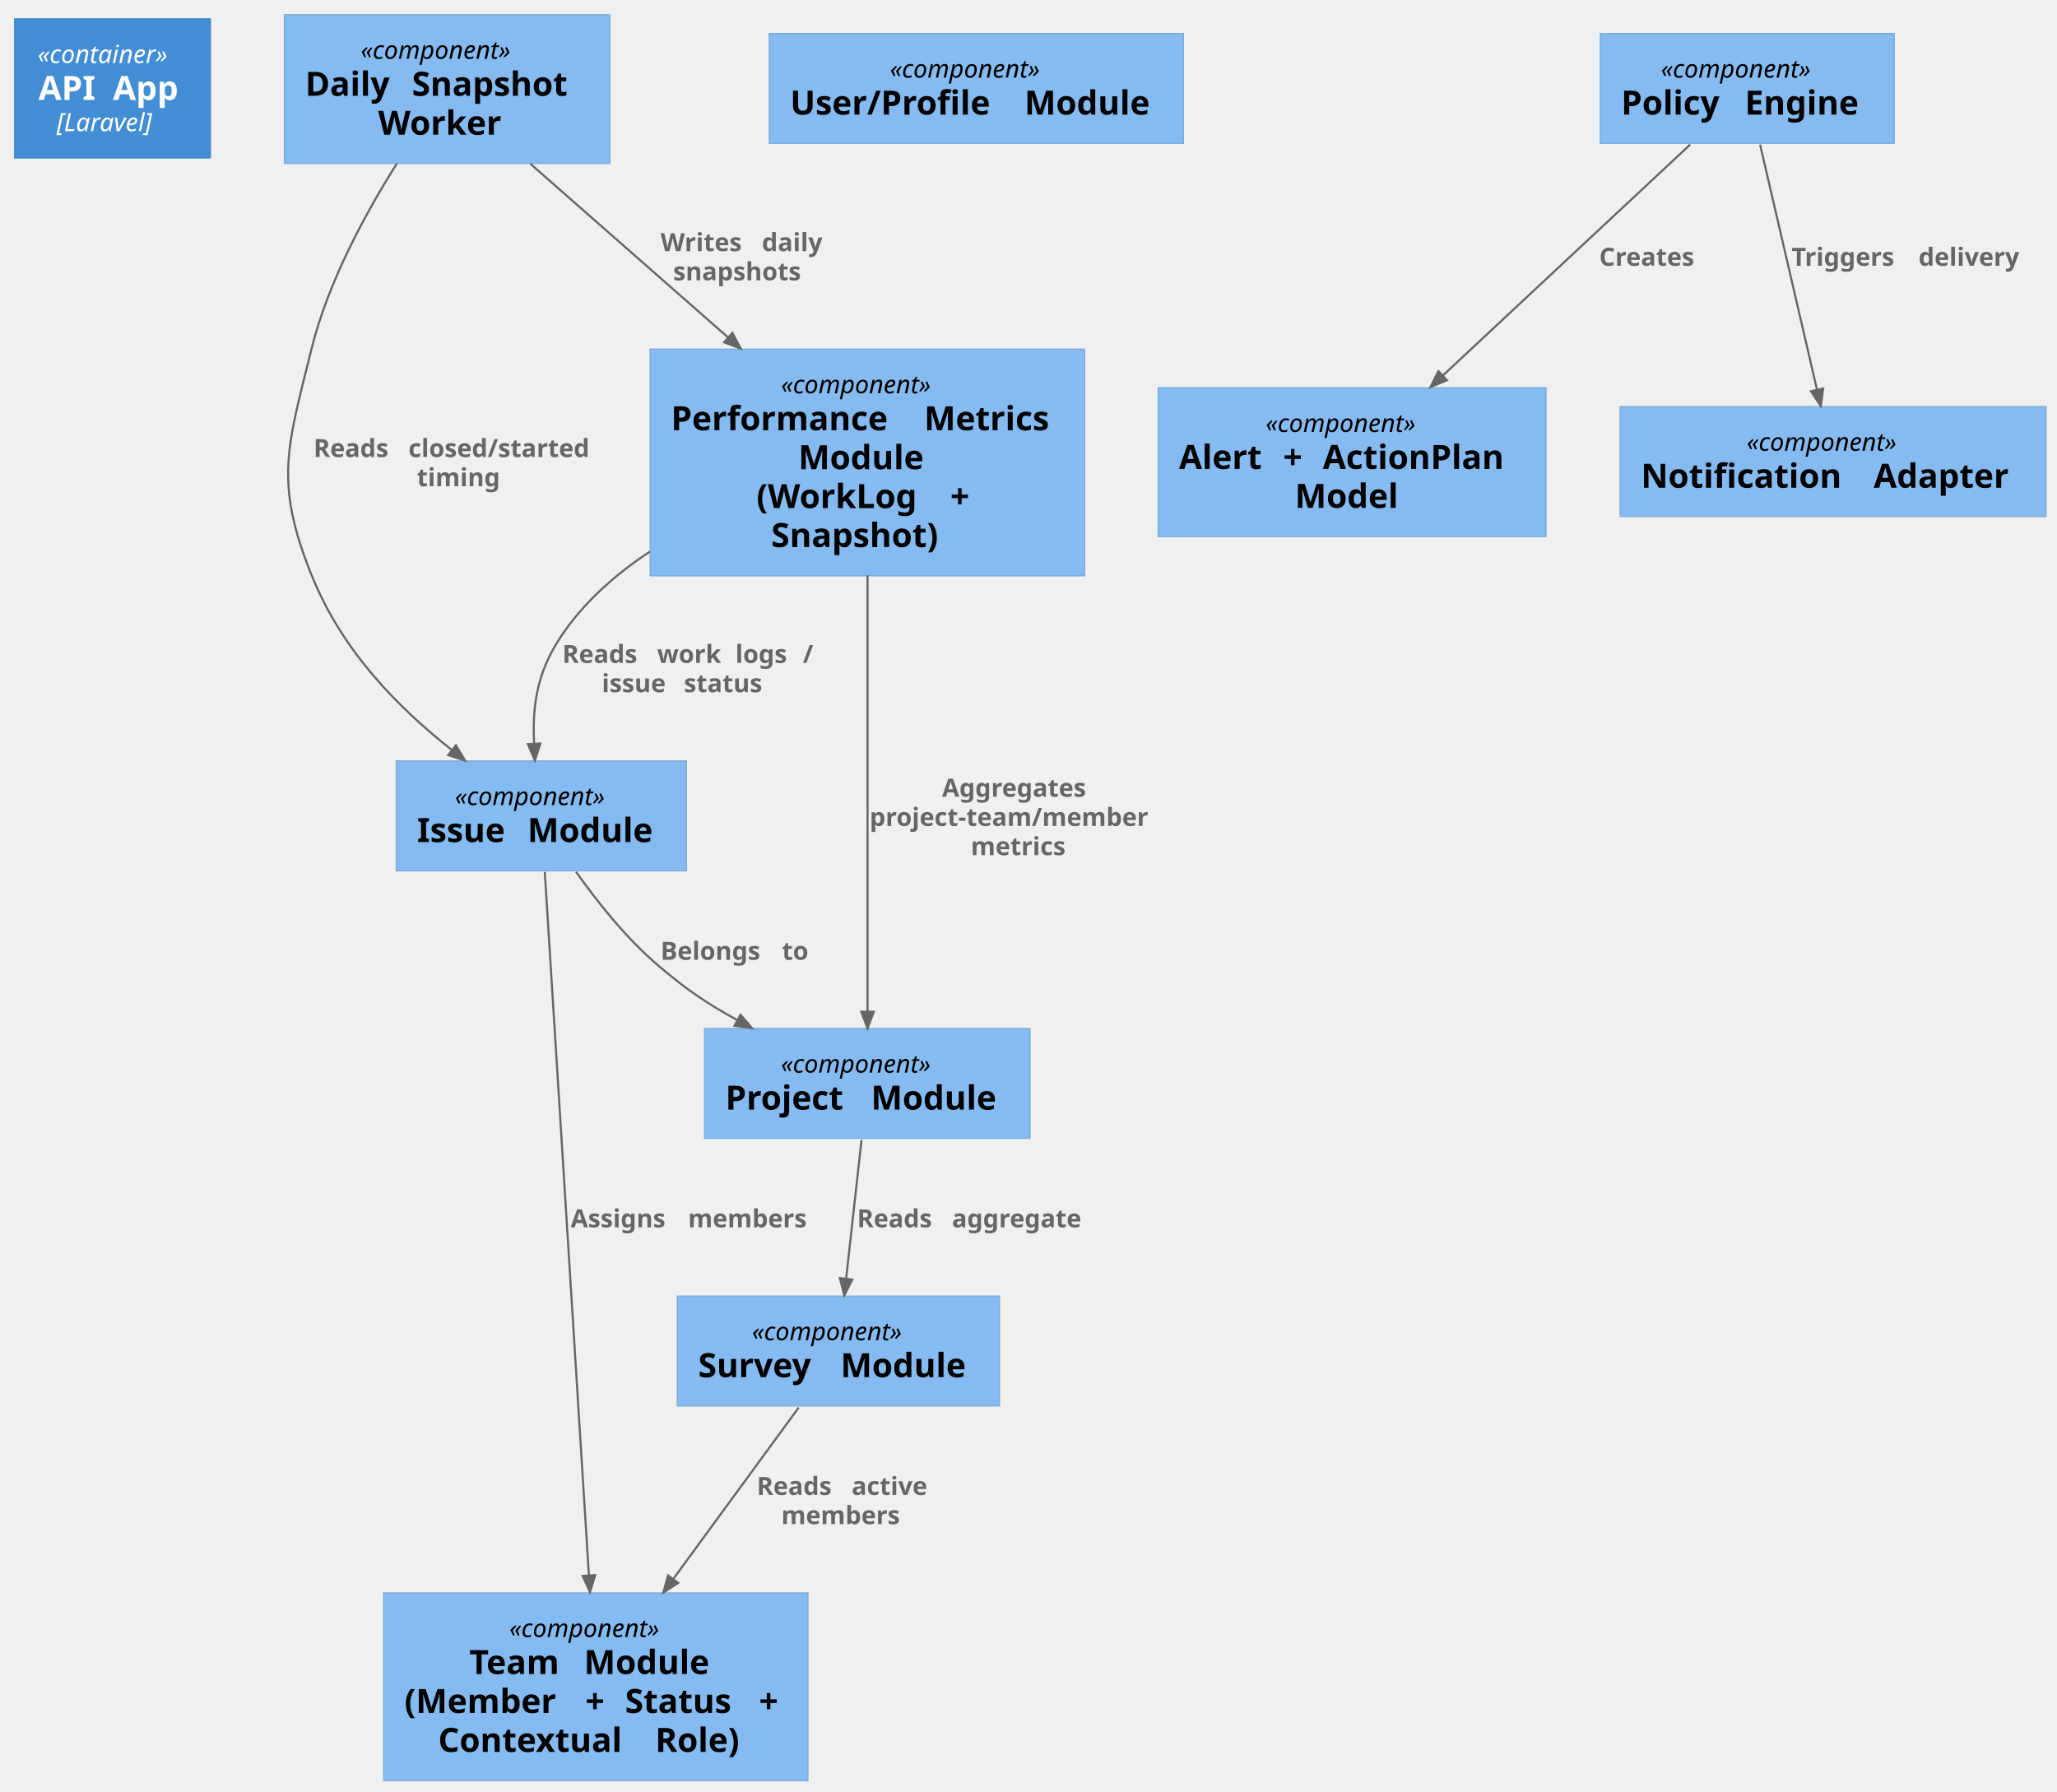
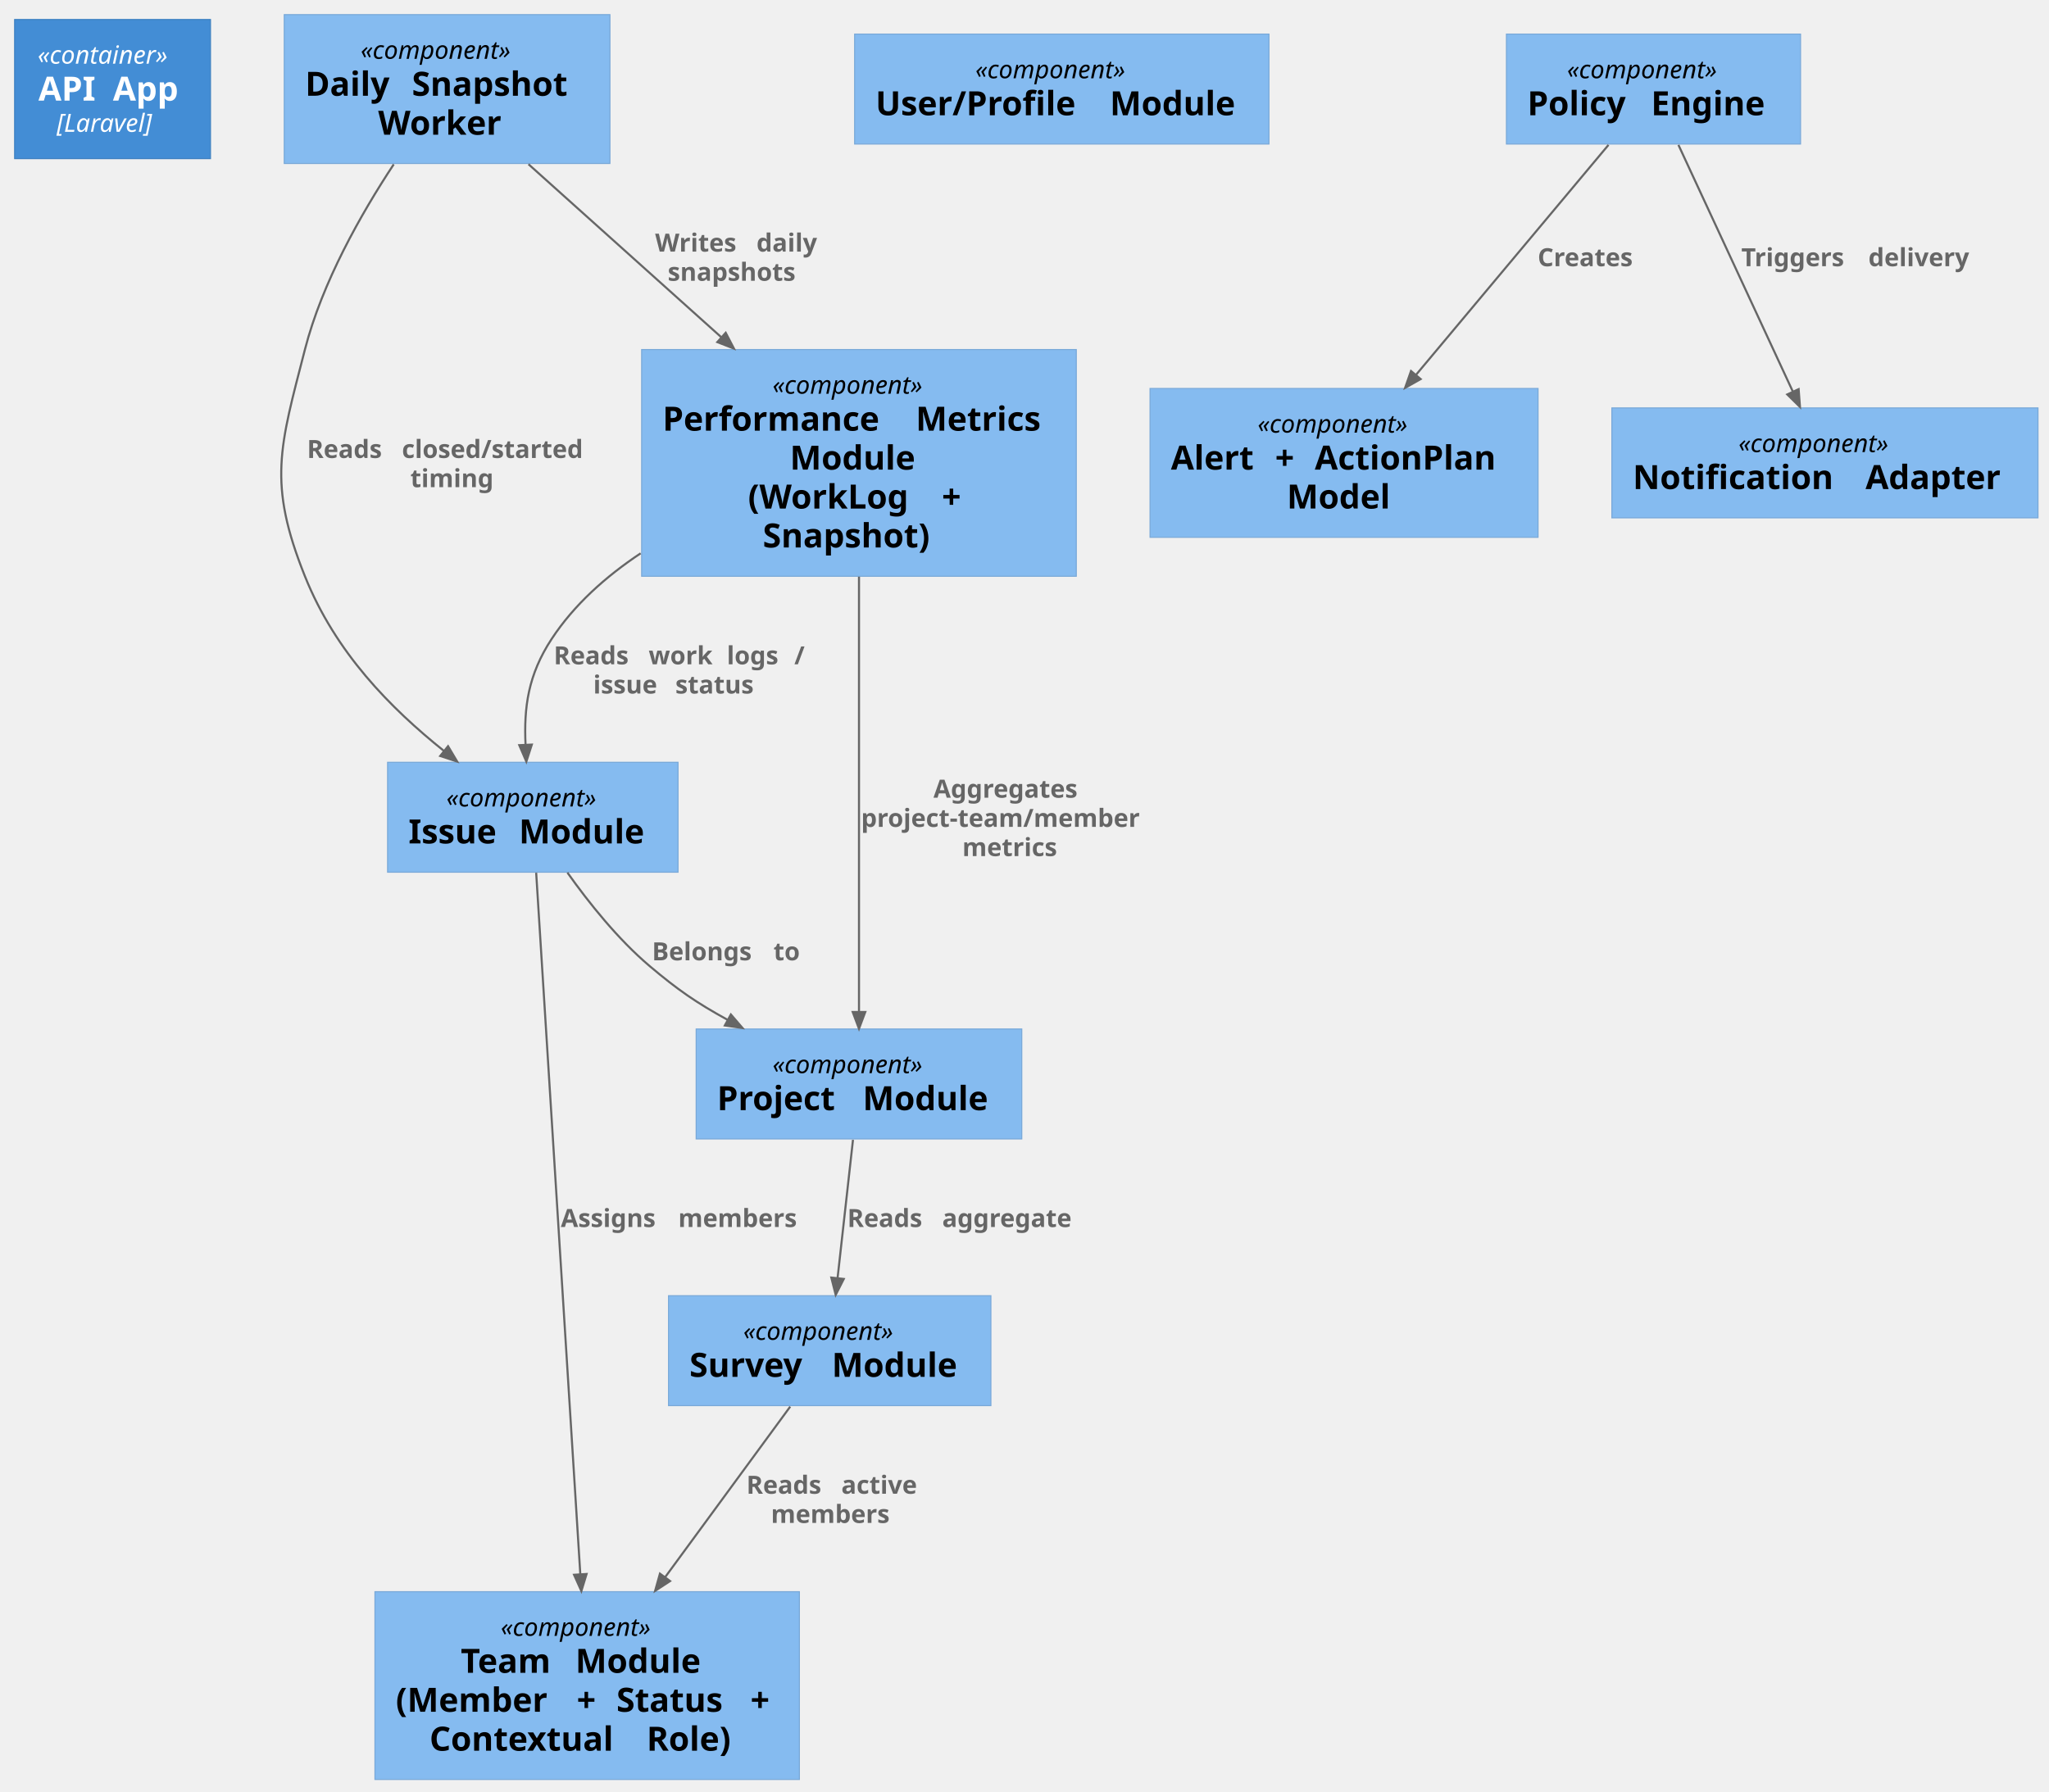
- <svg xmlns="http://www.w3.org/2000/svg" contentStyleType="text/css" data-diagram-type="DESCRIPTION" height="857px" preserveAspectRatio="none" style="width:984px;height:857px;background:#FFFFFF;" version="1.1" viewBox="0 0 984 857" width="984px" zoomAndPan="magnify">
+ <svg xmlns="http://www.w3.org/2000/svg" contentStyleType="text/css" data-diagram-type="DESCRIPTION" height="857px" preserveAspectRatio="none" style="width:980px;height:857px;background:#FFFFFF;" version="1.1" viewBox="0 0 980 857" width="980px" zoomAndPan="magnify">
  <defs />
  <g>
    <g class="entity" data-qualified-name="api" data-source-line="71" id="ent0002">
-       <rect fill="#438DD5" height="66.562" style="stroke:#3C7FC0;stroke-width:0.5;" width="93.672" x="7" y="9" />
-       <text fill="#FFFFFF" font-family="sans-serif" font-size="12" font-style="italic" lengthAdjust="spacing" textLength="71.672" x="18" y="30.139">«container»</text>
-       <text fill="#FFFFFF" font-family="sans-serif" font-size="16" font-weight="bold" lengthAdjust="spacing" textLength="30.062" x="18.375" y="47.82">API</text>
-       <text fill="#FFFFFF" font-family="sans-serif" font-size="16" font-weight="bold" lengthAdjust="spacing" textLength="5.57" x="48.438" y="47.82"> </text>
-       <text fill="#FFFFFF" font-family="sans-serif" font-size="16" font-weight="bold" lengthAdjust="spacing" textLength="35.289" x="54.008" y="47.82">App</text>
-       <text fill="#FFFFFF" font-family="sans-serif" font-size="12" font-style="italic" lengthAdjust="spacing" textLength="53.508" x="27.082" y="62.732">[Laravel]</text>
+       <rect fill="#438DD5" height="66.562" style="stroke:#3C7FC0;stroke-width:0.5;" width="93.672" x="7" y="9.33" />
+       <text fill="#FFFFFF" font-family="sans-serif" font-size="12" font-style="italic" lengthAdjust="spacing" textLength="71.672" x="18" y="30.469">«container»</text>
+       <text fill="#FFFFFF" font-family="sans-serif" font-size="16" font-weight="bold" lengthAdjust="spacing" textLength="30.062" x="18.375" y="48.15">API</text>
+       <text fill="#FFFFFF" font-family="sans-serif" font-size="16" font-weight="bold" lengthAdjust="spacing" textLength="5.57" x="48.438" y="48.15"> </text>
+       <text fill="#FFFFFF" font-family="sans-serif" font-size="16" font-weight="bold" lengthAdjust="spacing" textLength="35.289" x="54.008" y="48.15">App</text>
+       <text fill="#FFFFFF" font-family="sans-serif" font-size="12" font-style="italic" lengthAdjust="spacing" textLength="53.508" x="27.082" y="63.062">[Laravel]</text>
    </g>
    <g class="entity" data-qualified-name="team" data-source-line="78" id="ent0003">
-       <rect fill="#85BBF0" height="89.844" style="stroke:#78A8D8;stroke-width:0.5;" width="203.008" x="183.5" y="762" />
-       <text fill="#000000" font-family="sans-serif" font-size="12" font-style="italic" lengthAdjust="spacing" textLength="82.699" x="243.654" y="783.139">«component»</text>
-       <text fill="#000000" font-family="sans-serif" font-size="16" font-weight="bold" lengthAdjust="spacing" textLength="49.234" x="224.555" y="800.82">Team</text>
-       <text fill="#000000" font-family="sans-serif" font-size="16" font-weight="bold" lengthAdjust="spacing" textLength="5.57" x="273.789" y="800.82"> </text>
-       <text fill="#000000" font-family="sans-serif" font-size="16" font-weight="bold" lengthAdjust="spacing" textLength="66.094" x="279.359" y="800.82">Module</text>
-       <text fill="#000000" font-family="sans-serif" font-size="16" font-weight="bold" lengthAdjust="spacing" textLength="80.953" x="193.5" y="819.445">(Member</text>
-       <text fill="#000000" font-family="sans-serif" font-size="16" font-weight="bold" lengthAdjust="spacing" textLength="5.57" x="274.453" y="819.445"> </text>
-       <text fill="#000000" font-family="sans-serif" font-size="16" font-weight="bold" lengthAdjust="spacing" textLength="13.406" x="280.023" y="819.445">+</text>
-       <text fill="#000000" font-family="sans-serif" font-size="16" font-weight="bold" lengthAdjust="spacing" textLength="5.57" x="293.43" y="819.445"> </text>
-       <text fill="#000000" font-family="sans-serif" font-size="16" font-weight="bold" lengthAdjust="spacing" textLength="58.531" x="299" y="819.445">Status</text>
-       <text fill="#000000" font-family="sans-serif" font-size="16" font-weight="bold" lengthAdjust="spacing" textLength="5.57" x="357.531" y="819.445"> </text>
-       <text fill="#000000" font-family="sans-serif" font-size="16" font-weight="bold" lengthAdjust="spacing" textLength="13.406" x="363.102" y="819.445">+</text>
-       <text fill="#000000" font-family="sans-serif" font-size="16" font-weight="bold" lengthAdjust="spacing" textLength="98.266" x="209.606" y="838.07">Contextual</text>
-       <text fill="#000000" font-family="sans-serif" font-size="16" font-weight="bold" lengthAdjust="spacing" textLength="5.57" x="307.871" y="838.07"> </text>
-       <text fill="#000000" font-family="sans-serif" font-size="16" font-weight="bold" lengthAdjust="spacing" textLength="46.961" x="313.441" y="838.07">Role)</text>
+       <rect fill="#85BBF0" height="89.844" style="stroke:#78A8D8;stroke-width:0.5;" width="203.008" x="179.33" y="761.47" />
+       <text fill="#000000" font-family="sans-serif" font-size="12" font-style="italic" lengthAdjust="spacing" textLength="82.699" x="239.484" y="782.609">«component»</text>
+       <text fill="#000000" font-family="sans-serif" font-size="16" font-weight="bold" lengthAdjust="spacing" textLength="49.234" x="220.385" y="800.29">Team</text>
+       <text fill="#000000" font-family="sans-serif" font-size="16" font-weight="bold" lengthAdjust="spacing" textLength="5.57" x="269.619" y="800.29"> </text>
+       <text fill="#000000" font-family="sans-serif" font-size="16" font-weight="bold" lengthAdjust="spacing" textLength="66.094" x="275.189" y="800.29">Module</text>
+       <text fill="#000000" font-family="sans-serif" font-size="16" font-weight="bold" lengthAdjust="spacing" textLength="80.953" x="189.33" y="818.915">(Member</text>
+       <text fill="#000000" font-family="sans-serif" font-size="16" font-weight="bold" lengthAdjust="spacing" textLength="5.57" x="270.283" y="818.915"> </text>
+       <text fill="#000000" font-family="sans-serif" font-size="16" font-weight="bold" lengthAdjust="spacing" textLength="13.406" x="275.853" y="818.915">+</text>
+       <text fill="#000000" font-family="sans-serif" font-size="16" font-weight="bold" lengthAdjust="spacing" textLength="5.57" x="289.26" y="818.915"> </text>
+       <text fill="#000000" font-family="sans-serif" font-size="16" font-weight="bold" lengthAdjust="spacing" textLength="58.531" x="294.83" y="818.915">Status</text>
+       <text fill="#000000" font-family="sans-serif" font-size="16" font-weight="bold" lengthAdjust="spacing" textLength="5.57" x="353.361" y="818.915"> </text>
+       <text fill="#000000" font-family="sans-serif" font-size="16" font-weight="bold" lengthAdjust="spacing" textLength="13.406" x="358.932" y="818.915">+</text>
+       <text fill="#000000" font-family="sans-serif" font-size="16" font-weight="bold" lengthAdjust="spacing" textLength="98.266" x="205.435" y="837.54">Contextual</text>
+       <text fill="#000000" font-family="sans-serif" font-size="16" font-weight="bold" lengthAdjust="spacing" textLength="5.57" x="303.701" y="837.54"> </text>
+       <text fill="#000000" font-family="sans-serif" font-size="16" font-weight="bold" lengthAdjust="spacing" textLength="46.961" x="309.271" y="837.54">Role)</text>
    </g>
    <g class="entity" data-qualified-name="survey" data-source-line="78" id="ent0004">
-       <rect fill="#85BBF0" height="52.594" style="stroke:#78A8D8;stroke-width:0.5;" width="154.18" x="324" y="620" />
-       <text fill="#000000" font-family="sans-serif" font-size="12" font-style="italic" lengthAdjust="spacing" textLength="82.699" x="359.74" y="641.139">«component»</text>
-       <text fill="#000000" font-family="sans-serif" font-size="16" font-weight="bold" lengthAdjust="spacing" textLength="62.516" x="334" y="658.82">Survey</text>
-       <text fill="#000000" font-family="sans-serif" font-size="16" font-weight="bold" lengthAdjust="spacing" textLength="5.57" x="396.516" y="658.82"> </text>
-       <text fill="#000000" font-family="sans-serif" font-size="16" font-weight="bold" lengthAdjust="spacing" textLength="66.094" x="402.086" y="658.82">Module</text>
+       <rect fill="#85BBF0" height="52.594" style="stroke:#78A8D8;stroke-width:0.5;" width="154.18" x="319.75" y="619.87" />
+       <text fill="#000000" font-family="sans-serif" font-size="12" font-style="italic" lengthAdjust="spacing" textLength="82.699" x="355.49" y="641.009">«component»</text>
+       <text fill="#000000" font-family="sans-serif" font-size="16" font-weight="bold" lengthAdjust="spacing" textLength="62.516" x="329.75" y="658.69">Survey</text>
+       <text fill="#000000" font-family="sans-serif" font-size="16" font-weight="bold" lengthAdjust="spacing" textLength="5.57" x="392.266" y="658.69"> </text>
+       <text fill="#000000" font-family="sans-serif" font-size="16" font-weight="bold" lengthAdjust="spacing" textLength="66.094" x="397.836" y="658.69">Module</text>
    </g>
    <g class="entity" data-qualified-name="project" data-source-line="78" id="ent0005">
-       <rect fill="#85BBF0" height="52.594" style="stroke:#78A8D8;stroke-width:0.5;" width="155.742" x="337" y="492" />
-       <text fill="#000000" font-family="sans-serif" font-size="12" font-style="italic" lengthAdjust="spacing" textLength="82.699" x="373.522" y="513.139">«component»</text>
-       <text fill="#000000" font-family="sans-serif" font-size="16" font-weight="bold" lengthAdjust="spacing" textLength="64.078" x="347" y="530.82">Project</text>
-       <text fill="#000000" font-family="sans-serif" font-size="16" font-weight="bold" lengthAdjust="spacing" textLength="5.57" x="411.078" y="530.82"> </text>
-       <text fill="#000000" font-family="sans-serif" font-size="16" font-weight="bold" lengthAdjust="spacing" textLength="66.094" x="416.648" y="530.82">Module</text>
+       <rect fill="#85BBF0" height="52.594" style="stroke:#78A8D8;stroke-width:0.5;" width="155.742" x="332.96" y="492.28" />
+       <text fill="#000000" font-family="sans-serif" font-size="12" font-style="italic" lengthAdjust="spacing" textLength="82.699" x="369.481" y="513.419">«component»</text>
+       <text fill="#000000" font-family="sans-serif" font-size="16" font-weight="bold" lengthAdjust="spacing" textLength="64.078" x="342.96" y="531.1">Project</text>
+       <text fill="#000000" font-family="sans-serif" font-size="16" font-weight="bold" lengthAdjust="spacing" textLength="5.57" x="407.038" y="531.1"> </text>
+       <text fill="#000000" font-family="sans-serif" font-size="16" font-weight="bold" lengthAdjust="spacing" textLength="66.094" x="412.608" y="531.1">Module</text>
    </g>
    <g class="entity" data-qualified-name="issue" data-source-line="78" id="ent0006">
-       <rect fill="#85BBF0" height="52.594" style="stroke:#78A8D8;stroke-width:0.5;" width="138.906" x="189.5" y="364" />
-       <text fill="#000000" font-family="sans-serif" font-size="12" font-style="italic" lengthAdjust="spacing" textLength="82.699" x="217.603" y="385.139">«component»</text>
-       <text fill="#000000" font-family="sans-serif" font-size="16" font-weight="bold" lengthAdjust="spacing" textLength="47.242" x="199.5" y="402.82">Issue</text>
-       <text fill="#000000" font-family="sans-serif" font-size="16" font-weight="bold" lengthAdjust="spacing" textLength="5.57" x="246.742" y="402.82"> </text>
-       <text fill="#000000" font-family="sans-serif" font-size="16" font-weight="bold" lengthAdjust="spacing" textLength="66.094" x="252.312" y="402.82">Module</text>
+       <rect fill="#85BBF0" height="52.594" style="stroke:#78A8D8;stroke-width:0.5;" width="138.906" x="185.38" y="364.68" />
+       <text fill="#000000" font-family="sans-serif" font-size="12" font-style="italic" lengthAdjust="spacing" textLength="82.699" x="213.483" y="385.819">«component»</text>
+       <text fill="#000000" font-family="sans-serif" font-size="16" font-weight="bold" lengthAdjust="spacing" textLength="47.242" x="195.38" y="403.5">Issue</text>
+       <text fill="#000000" font-family="sans-serif" font-size="16" font-weight="bold" lengthAdjust="spacing" textLength="5.57" x="242.622" y="403.5"> </text>
+       <text fill="#000000" font-family="sans-serif" font-size="16" font-weight="bold" lengthAdjust="spacing" textLength="66.094" x="248.192" y="403.5">Module</text>
    </g>
    <g class="entity" data-qualified-name="user" data-source-line="78" id="ent0007">
-       <rect fill="#85BBF0" height="52.594" style="stroke:#78A8D8;stroke-width:0.5;" width="198.156" x="368" y="16" />
-       <text fill="#000000" font-family="sans-serif" font-size="12" font-style="italic" lengthAdjust="spacing" textLength="82.699" x="425.728" y="37.139">«component»</text>
-       <text fill="#000000" font-family="sans-serif" font-size="16" font-weight="bold" lengthAdjust="spacing" textLength="106.492" x="378" y="54.82">User/Profile</text>
-       <text fill="#000000" font-family="sans-serif" font-size="16" font-weight="bold" lengthAdjust="spacing" textLength="5.57" x="484.492" y="54.82"> </text>
-       <text fill="#000000" font-family="sans-serif" font-size="16" font-weight="bold" lengthAdjust="spacing" textLength="66.094" x="490.062" y="54.82">Module</text>
+       <rect fill="#85BBF0" height="52.594" style="stroke:#78A8D8;stroke-width:0.5;" width="198.156" x="408.76" y="16.31" />
+       <text fill="#000000" font-family="sans-serif" font-size="12" font-style="italic" lengthAdjust="spacing" textLength="82.699" x="466.488" y="37.449">«component»</text>
+       <text fill="#000000" font-family="sans-serif" font-size="16" font-weight="bold" lengthAdjust="spacing" textLength="106.492" x="418.76" y="55.13">User/Profile</text>
+       <text fill="#000000" font-family="sans-serif" font-size="16" font-weight="bold" lengthAdjust="spacing" textLength="5.57" x="525.252" y="55.13"> </text>
+       <text fill="#000000" font-family="sans-serif" font-size="16" font-weight="bold" lengthAdjust="spacing" textLength="66.094" x="530.822" y="55.13">Module</text>
    </g>
    <g class="entity" data-qualified-name="perf" data-source-line="78" id="ent0008">
-       <rect fill="#85BBF0" height="108.469" style="stroke:#78A8D8;stroke-width:0.5;" width="207.883" x="311" y="167" />
-       <text fill="#000000" font-family="sans-serif" font-size="12" font-style="italic" lengthAdjust="spacing" textLength="82.699" x="373.592" y="188.139">«component»</text>
-       <text fill="#000000" font-family="sans-serif" font-size="16" font-weight="bold" lengthAdjust="spacing" textLength="115.508" x="321" y="205.82">Performance</text>
-       <text fill="#000000" font-family="sans-serif" font-size="16" font-weight="bold" lengthAdjust="spacing" textLength="5.57" x="436.508" y="205.82"> </text>
-       <text fill="#000000" font-family="sans-serif" font-size="16" font-weight="bold" lengthAdjust="spacing" textLength="66.805" x="442.078" y="205.82">Metrics</text>
-       <text fill="#000000" font-family="sans-serif" font-size="16" font-weight="bold" lengthAdjust="spacing" textLength="66.094" x="381.894" y="224.445">Module</text>
-       <text fill="#000000" font-family="sans-serif" font-size="16" font-weight="bold" lengthAdjust="spacing" textLength="87.125" x="361.891" y="243.07">(WorkLog</text>
-       <text fill="#000000" font-family="sans-serif" font-size="16" font-weight="bold" lengthAdjust="spacing" textLength="5.57" x="449.016" y="243.07"> </text>
-       <text fill="#000000" font-family="sans-serif" font-size="16" font-weight="bold" lengthAdjust="spacing" textLength="13.406" x="454.586" y="243.07">+</text>
-       <text fill="#000000" font-family="sans-serif" font-size="16" font-weight="bold" lengthAdjust="spacing" textLength="92.031" x="368.926" y="261.695">Snapshot)</text>
+       <rect fill="#85BBF0" height="108.469" style="stroke:#78A8D8;stroke-width:0.5;" width="207.883" x="306.89" y="167.22" />
+       <text fill="#000000" font-family="sans-serif" font-size="12" font-style="italic" lengthAdjust="spacing" textLength="82.699" x="369.482" y="188.359">«component»</text>
+       <text fill="#000000" font-family="sans-serif" font-size="16" font-weight="bold" lengthAdjust="spacing" textLength="115.508" x="316.89" y="206.04">Performance</text>
+       <text fill="#000000" font-family="sans-serif" font-size="16" font-weight="bold" lengthAdjust="spacing" textLength="5.57" x="432.398" y="206.04"> </text>
+       <text fill="#000000" font-family="sans-serif" font-size="16" font-weight="bold" lengthAdjust="spacing" textLength="66.805" x="437.968" y="206.04">Metrics</text>
+       <text fill="#000000" font-family="sans-serif" font-size="16" font-weight="bold" lengthAdjust="spacing" textLength="66.094" x="377.784" y="224.665">Module</text>
+       <text fill="#000000" font-family="sans-serif" font-size="16" font-weight="bold" lengthAdjust="spacing" textLength="87.125" x="357.781" y="243.29">(WorkLog</text>
+       <text fill="#000000" font-family="sans-serif" font-size="16" font-weight="bold" lengthAdjust="spacing" textLength="5.57" x="444.906" y="243.29"> </text>
+       <text fill="#000000" font-family="sans-serif" font-size="16" font-weight="bold" lengthAdjust="spacing" textLength="13.406" x="450.476" y="243.29">+</text>
+       <text fill="#000000" font-family="sans-serif" font-size="16" font-weight="bold" lengthAdjust="spacing" textLength="92.031" x="364.816" y="261.915">Snapshot)</text>
    </g>
    <g class="entity" data-qualified-name="policy" data-source-line="78" id="ent0009">
-       <rect fill="#85BBF0" height="52.594" style="stroke:#78A8D8;stroke-width:0.5;" width="140.672" x="765.5" y="16" />
-       <text fill="#000000" font-family="sans-serif" font-size="12" font-style="italic" lengthAdjust="spacing" textLength="82.699" x="794.486" y="37.139">«component»</text>
-       <text fill="#000000" font-family="sans-serif" font-size="16" font-weight="bold" lengthAdjust="spacing" textLength="53.602" x="775.5" y="54.82">Policy</text>
-       <text fill="#000000" font-family="sans-serif" font-size="16" font-weight="bold" lengthAdjust="spacing" textLength="5.57" x="829.102" y="54.82"> </text>
-       <text fill="#000000" font-family="sans-serif" font-size="16" font-weight="bold" lengthAdjust="spacing" textLength="61.5" x="834.672" y="54.82">Engine</text>
+       <rect fill="#85BBF0" height="52.594" style="stroke:#78A8D8;stroke-width:0.5;" width="140.672" x="720.5" y="16.31" />
+       <text fill="#000000" font-family="sans-serif" font-size="12" font-style="italic" lengthAdjust="spacing" textLength="82.699" x="749.486" y="37.449">«component»</text>
+       <text fill="#000000" font-family="sans-serif" font-size="16" font-weight="bold" lengthAdjust="spacing" textLength="53.602" x="730.5" y="55.13">Policy</text>
+       <text fill="#000000" font-family="sans-serif" font-size="16" font-weight="bold" lengthAdjust="spacing" textLength="5.57" x="784.102" y="55.13"> </text>
+       <text fill="#000000" font-family="sans-serif" font-size="16" font-weight="bold" lengthAdjust="spacing" textLength="61.5" x="789.672" y="55.13">Engine</text>
    </g>
    <g class="entity" data-qualified-name="alert" data-source-line="78" id="ent0010">
-       <rect fill="#85BBF0" height="71.219" style="stroke:#78A8D8;stroke-width:0.5;" width="185.586" x="554" y="185.5" />
-       <text fill="#000000" font-family="sans-serif" font-size="12" font-style="italic" lengthAdjust="spacing" textLength="82.699" x="605.443" y="206.639">«component»</text>
-       <text fill="#000000" font-family="sans-serif" font-size="16" font-weight="bold" lengthAdjust="spacing" textLength="44.258" x="564" y="224.32">Alert</text>
-       <text fill="#000000" font-family="sans-serif" font-size="16" font-weight="bold" lengthAdjust="spacing" textLength="5.57" x="608.258" y="224.32"> </text>
-       <text fill="#000000" font-family="sans-serif" font-size="16" font-weight="bold" lengthAdjust="spacing" textLength="13.406" x="613.828" y="224.32">+</text>
-       <text fill="#000000" font-family="sans-serif" font-size="16" font-weight="bold" lengthAdjust="spacing" textLength="5.57" x="627.234" y="224.32"> </text>
-       <text fill="#000000" font-family="sans-serif" font-size="16" font-weight="bold" lengthAdjust="spacing" textLength="96.781" x="632.805" y="224.32">ActionPlan</text>
-       <text fill="#000000" font-family="sans-serif" font-size="16" font-weight="bold" lengthAdjust="spacing" textLength="54.703" x="619.441" y="242.945">Model</text>
+       <rect fill="#85BBF0" height="71.219" style="stroke:#78A8D8;stroke-width:0.5;" width="185.586" x="550.04" y="185.84" />
+       <text fill="#000000" font-family="sans-serif" font-size="12" font-style="italic" lengthAdjust="spacing" textLength="82.699" x="601.483" y="206.979">«component»</text>
+       <text fill="#000000" font-family="sans-serif" font-size="16" font-weight="bold" lengthAdjust="spacing" textLength="44.258" x="560.04" y="224.66">Alert</text>
+       <text fill="#000000" font-family="sans-serif" font-size="16" font-weight="bold" lengthAdjust="spacing" textLength="5.57" x="604.298" y="224.66"> </text>
+       <text fill="#000000" font-family="sans-serif" font-size="16" font-weight="bold" lengthAdjust="spacing" textLength="13.406" x="609.868" y="224.66">+</text>
+       <text fill="#000000" font-family="sans-serif" font-size="16" font-weight="bold" lengthAdjust="spacing" textLength="5.57" x="623.274" y="224.66"> </text>
+       <text fill="#000000" font-family="sans-serif" font-size="16" font-weight="bold" lengthAdjust="spacing" textLength="96.781" x="628.845" y="224.66">ActionPlan</text>
+       <text fill="#000000" font-family="sans-serif" font-size="16" font-weight="bold" lengthAdjust="spacing" textLength="54.703" x="615.481" y="243.285">Model</text>
    </g>
    <g class="entity" data-qualified-name="notification" data-source-line="78" id="ent0011">
-       <rect fill="#85BBF0" height="52.594" style="stroke:#78A8D8;stroke-width:0.5;" width="203.805" x="775" y="194.5" />
-       <text fill="#000000" font-family="sans-serif" font-size="12" font-style="italic" lengthAdjust="spacing" textLength="82.699" x="835.553" y="215.639">«component»</text>
-       <text fill="#000000" font-family="sans-serif" font-size="16" font-weight="bold" lengthAdjust="spacing" textLength="105.758" x="785" y="233.32">Notification</text>
-       <text fill="#000000" font-family="sans-serif" font-size="16" font-weight="bold" lengthAdjust="spacing" textLength="5.57" x="890.758" y="233.32"> </text>
-       <text fill="#000000" font-family="sans-serif" font-size="16" font-weight="bold" lengthAdjust="spacing" textLength="72.477" x="896.328" y="233.32">Adapter</text>
+       <rect fill="#85BBF0" height="52.594" style="stroke:#78A8D8;stroke-width:0.5;" width="203.805" x="770.93" y="195.15" />
+       <text fill="#000000" font-family="sans-serif" font-size="12" font-style="italic" lengthAdjust="spacing" textLength="82.699" x="831.483" y="216.289">«component»</text>
+       <text fill="#000000" font-family="sans-serif" font-size="16" font-weight="bold" lengthAdjust="spacing" textLength="105.758" x="780.93" y="233.97">Notification</text>
+       <text fill="#000000" font-family="sans-serif" font-size="16" font-weight="bold" lengthAdjust="spacing" textLength="5.57" x="886.688" y="233.97"> </text>
+       <text fill="#000000" font-family="sans-serif" font-size="16" font-weight="bold" lengthAdjust="spacing" textLength="72.477" x="892.258" y="233.97">Adapter</text>
    </g>
    <g class="entity" data-qualified-name="snapshot" data-source-line="78" id="ent0012">
-       <rect fill="#85BBF0" height="71.219" style="stroke:#78A8D8;stroke-width:0.5;" width="155.766" x="136" y="7" />
-       <text fill="#000000" font-family="sans-serif" font-size="12" font-style="italic" lengthAdjust="spacing" textLength="82.699" x="172.533" y="28.139">«component»</text>
-       <text fill="#000000" font-family="sans-serif" font-size="16" font-weight="bold" lengthAdjust="spacing" textLength="45.477" x="146" y="45.82">Daily</text>
-       <text fill="#000000" font-family="sans-serif" font-size="16" font-weight="bold" lengthAdjust="spacing" textLength="5.57" x="191.477" y="45.82"> </text>
-       <text fill="#000000" font-family="sans-serif" font-size="16" font-weight="bold" lengthAdjust="spacing" textLength="84.719" x="197.047" y="45.82">Snapshot</text>
-       <text fill="#000000" font-family="sans-serif" font-size="16" font-weight="bold" lengthAdjust="spacing" textLength="65.914" x="180.926" y="64.445">Worker</text>
+       <rect fill="#85BBF0" height="71.219" style="stroke:#78A8D8;stroke-width:0.5;" width="155.766" x="135.95" y="7" />
+       <text fill="#000000" font-family="sans-serif" font-size="12" font-style="italic" lengthAdjust="spacing" textLength="82.699" x="172.483" y="28.139">«component»</text>
+       <text fill="#000000" font-family="sans-serif" font-size="16" font-weight="bold" lengthAdjust="spacing" textLength="45.477" x="145.95" y="45.82">Daily</text>
+       <text fill="#000000" font-family="sans-serif" font-size="16" font-weight="bold" lengthAdjust="spacing" textLength="5.57" x="191.427" y="45.82"> </text>
+       <text fill="#000000" font-family="sans-serif" font-size="16" font-weight="bold" lengthAdjust="spacing" textLength="84.719" x="196.997" y="45.82">Snapshot</text>
+       <text fill="#000000" font-family="sans-serif" font-size="16" font-weight="bold" lengthAdjust="spacing" textLength="65.914" x="180.876" y="64.445">Worker</text>
    </g>
    <g class="link" data-entity-1="ent0004" data-entity-2="ent0003" data-link-type="dependency" data-source-line="1779" id="lnk13">
-       <path d="M382.1,673.32 C364.58,697.27 342.854,726.944 321.994,755.454" fill="none" id="survey-to-team" style="stroke:#666666;stroke-width:1;" />
-       <polygon fill="#666666" points="317.27,761.91,324.415,757.225,319.573,753.682,317.27,761.91" style="stroke:#666666;stroke-width:1;" />
-       <text fill="#666666" font-family="sans-serif" font-size="12" font-weight="bold" lengthAdjust="spacing" textLength="41.209" x="362" y="715.139">Reads</text>
-       <text fill="#666666" font-family="sans-serif" font-size="12" font-weight="bold" lengthAdjust="spacing" textLength="4.178" x="403.209" y="715.139"> </text>
-       <text fill="#666666" font-family="sans-serif" font-size="12" font-weight="bold" lengthAdjust="spacing" textLength="41.022" x="407.387" y="715.139">active</text>
-       <text fill="#666666" font-family="sans-serif" font-size="12" font-weight="bold" lengthAdjust="spacing" textLength="62.935" x="373.736" y="729.107">members</text>
+       <path d="M377.94,672.94 C360.48,696.76 338.889,726.197 318.059,754.617" fill="none" id="survey-to-team" style="stroke:#666666;stroke-width:1;" />
+       <polygon fill="#666666" points="313.33,761.07,320.479,756.391,315.64,752.844,313.33,761.07" style="stroke:#666666;stroke-width:1;" />
+       <text fill="#666666" font-family="sans-serif" font-size="12" font-weight="bold" lengthAdjust="spacing" textLength="41.209" x="357" y="714.609">Reads</text>
+       <text fill="#666666" font-family="sans-serif" font-size="12" font-weight="bold" lengthAdjust="spacing" textLength="4.178" x="398.209" y="714.609"> </text>
+       <text fill="#666666" font-family="sans-serif" font-size="12" font-weight="bold" lengthAdjust="spacing" textLength="41.022" x="402.387" y="714.609">active</text>
+       <text fill="#666666" font-family="sans-serif" font-size="12" font-weight="bold" lengthAdjust="spacing" textLength="62.935" x="368.736" y="728.577">members</text>
    </g>
    <g class="link" data-entity-1="ent0006" data-entity-2="ent0003" data-link-type="dependency" data-source-line="1779" id="lnk14">
-       <path d="M260.61,417.12 C264.92,485.86 276.289,667.086 281.719,753.686" fill="none" id="issue-to-team" style="stroke:#666666;stroke-width:1;" />
-       <polygon fill="#666666" points="282.22,761.67,284.714,753.498,278.725,753.873,282.22,761.67" style="stroke:#666666;stroke-width:1;" />
-       <text fill="#666666" font-family="sans-serif" font-size="12" font-weight="bold" lengthAdjust="spacing" textLength="51.961" x="273" y="587.139">Assigns</text>
-       <text fill="#666666" font-family="sans-serif" font-size="12" font-weight="bold" lengthAdjust="spacing" textLength="4.178" x="324.961" y="587.139"> </text>
-       <text fill="#666666" font-family="sans-serif" font-size="12" font-weight="bold" lengthAdjust="spacing" textLength="62.935" x="329.139" y="587.139">members</text>
+       <path d="M256.44,417.53 C260.76,486.1 272.117,666.826 277.557,753.196" fill="none" id="issue-to-team" style="stroke:#666666;stroke-width:1;" />
+       <polygon fill="#666666" points="278.06,761.18,280.551,753.007,274.563,753.384,278.06,761.18" style="stroke:#666666;stroke-width:1;" />
+       <text fill="#666666" font-family="sans-serif" font-size="12" font-weight="bold" lengthAdjust="spacing" textLength="51.961" x="268.24" y="587.009">Assigns</text>
+       <text fill="#666666" font-family="sans-serif" font-size="12" font-weight="bold" lengthAdjust="spacing" textLength="4.178" x="320.201" y="587.009"> </text>
+       <text fill="#666666" font-family="sans-serif" font-size="12" font-weight="bold" lengthAdjust="spacing" textLength="62.935" x="324.379" y="587.009">members</text>
    </g>
    <g class="link" data-entity-1="ent0006" data-entity-2="ent0005" data-link-type="dependency" data-source-line="1779" id="lnk15">
-       <path d="M275.55,417.05 C285.74,431.44 299.74,449.06 315,462 C328.4,473.36 337.475,479.654 352.795,488.054" fill="none" id="issue-to-project" style="stroke:#666666;stroke-width:1;" />
-       <polygon fill="#666666" points="359.81,491.9,354.238,485.423,351.353,490.684,359.81,491.9" style="stroke:#666666;stroke-width:1;" />
-       <text fill="#666666" font-family="sans-serif" font-size="12" font-weight="bold" lengthAdjust="spacing" textLength="53.918" x="316" y="459.139">Belongs</text>
-       <text fill="#666666" font-family="sans-serif" font-size="12" font-weight="bold" lengthAdjust="spacing" textLength="4.178" x="369.918" y="459.139"> </text>
-       <text fill="#666666" font-family="sans-serif" font-size="12" font-weight="bold" lengthAdjust="spacing" textLength="13.98" x="374.096" y="459.139">to</text>
+       <path d="M271.39,417.46 C281.58,431.81 295.58,449.39 310.84,462.28 C324.09,473.48 332.957,479.641 348.117,487.961" fill="none" id="issue-to-project" style="stroke:#666666;stroke-width:1;" />
+       <polygon fill="#666666" points="355.13,491.81,349.56,485.331,346.673,490.591,355.13,491.81" style="stroke:#666666;stroke-width:1;" />
+       <text fill="#666666" font-family="sans-serif" font-size="12" font-weight="bold" lengthAdjust="spacing" textLength="53.918" x="311.84" y="459.419">Belongs</text>
+       <text fill="#666666" font-family="sans-serif" font-size="12" font-weight="bold" lengthAdjust="spacing" textLength="4.178" x="365.758" y="459.419"> </text>
+       <text fill="#666666" font-family="sans-serif" font-size="12" font-weight="bold" lengthAdjust="spacing" textLength="13.98" x="369.936" y="459.419">to</text>
    </g>
    <g class="link" data-entity-1="ent0005" data-entity-2="ent0004" data-link-type="dependency" data-source-line="1779" id="lnk16">
-       <path d="M412.13,545.3 C409.72,567.05 407.166,590.049 404.745,611.779" fill="none" id="project-to-survey" style="stroke:#666666;stroke-width:1;" />
-       <polygon fill="#666666" points="403.86,619.73,407.727,612.111,401.764,611.447,403.86,619.73" style="stroke:#666666;stroke-width:1;" />
-       <text fill="#666666" font-family="sans-serif" font-size="12" font-weight="bold" lengthAdjust="spacing" textLength="41.209" x="410" y="587.139">Reads</text>
-       <text fill="#666666" font-family="sans-serif" font-size="12" font-weight="bold" lengthAdjust="spacing" textLength="4.178" x="451.209" y="587.139"> </text>
-       <text fill="#666666" font-family="sans-serif" font-size="12" font-weight="bold" lengthAdjust="spacing" textLength="69.897" x="455.387" y="587.139">aggregate</text>
+       <path d="M407.97,545.29 C405.55,566.97 402.995,589.869 400.585,611.529" fill="none" id="project-to-survey" style="stroke:#666666;stroke-width:1;" />
+       <polygon fill="#666666" points="399.7,619.48,403.566,611.861,397.603,611.197,399.7,619.48" style="stroke:#666666;stroke-width:1;" />
+       <text fill="#666666" font-family="sans-serif" font-size="12" font-weight="bold" lengthAdjust="spacing" textLength="41.209" x="405.26" y="587.009">Reads</text>
+       <text fill="#666666" font-family="sans-serif" font-size="12" font-weight="bold" lengthAdjust="spacing" textLength="4.178" x="446.469" y="587.009"> </text>
+       <text fill="#666666" font-family="sans-serif" font-size="12" font-weight="bold" lengthAdjust="spacing" textLength="69.897" x="450.647" y="587.009">aggregate</text>
    </g>
    <g class="link" data-entity-1="ent0008" data-entity-2="ent0006" data-link-type="dependency" data-source-line="1779" id="lnk17">
-       <path d="M310.94,263.84 C294.22,274.88 278.87,288.47 268,305 C256.66,322.26 254.65,337.919 255.5,355.819" fill="none" id="perf-to-issue" style="stroke:#666666;stroke-width:1;" />
-       <polygon fill="#666666" points="255.88,363.81,258.497,355.677,252.504,355.961,255.88,363.81" style="stroke:#666666;stroke-width:1;" />
-       <text fill="#666666" font-family="sans-serif" font-size="12" font-weight="bold" lengthAdjust="spacing" textLength="41.209" x="269" y="317.139">Reads</text>
-       <text fill="#666666" font-family="sans-serif" font-size="12" font-weight="bold" lengthAdjust="spacing" textLength="4.178" x="310.209" y="317.139"> </text>
-       <text fill="#666666" font-family="sans-serif" font-size="12" font-weight="bold" lengthAdjust="spacing" textLength="33.228" x="314.387" y="317.139">work</text>
-       <text fill="#666666" font-family="sans-serif" font-size="12" font-weight="bold" lengthAdjust="spacing" textLength="4.178" x="347.615" y="317.139"> </text>
-       <text fill="#666666" font-family="sans-serif" font-size="12" font-weight="bold" lengthAdjust="spacing" textLength="28.09" x="351.793" y="317.139">logs</text>
-       <text fill="#666666" font-family="sans-serif" font-size="12" font-weight="bold" lengthAdjust="spacing" textLength="4.178" x="379.883" y="317.139"> </text>
-       <text fill="#666666" font-family="sans-serif" font-size="12" font-weight="bold" lengthAdjust="spacing" textLength="4.383" x="384.06" y="317.139">/</text>
-       <text fill="#666666" font-family="sans-serif" font-size="12" font-weight="bold" lengthAdjust="spacing" textLength="35.08" x="287.894" y="331.107">issue</text>
-       <text fill="#666666" font-family="sans-serif" font-size="12" font-weight="bold" lengthAdjust="spacing" textLength="4.178" x="322.974" y="331.107"> </text>
-       <text fill="#666666" font-family="sans-serif" font-size="12" font-weight="bold" lengthAdjust="spacing" textLength="42.398" x="327.151" y="331.107">status</text>
+       <path d="M306.41,264.71 C289.83,275.73 274.62,289.26 263.84,305.68 C252.53,322.91 250.524,338.519 251.364,356.359" fill="none" id="perf-to-issue" style="stroke:#666666;stroke-width:1;" />
+       <polygon fill="#666666" points="251.74,364.35,254.36,356.218,248.367,356.5,251.74,364.35" style="stroke:#666666;stroke-width:1;" />
+       <text fill="#666666" font-family="sans-serif" font-size="12" font-weight="bold" lengthAdjust="spacing" textLength="41.209" x="264.84" y="317.819">Reads</text>
+       <text fill="#666666" font-family="sans-serif" font-size="12" font-weight="bold" lengthAdjust="spacing" textLength="4.178" x="306.049" y="317.819"> </text>
+       <text fill="#666666" font-family="sans-serif" font-size="12" font-weight="bold" lengthAdjust="spacing" textLength="33.228" x="310.227" y="317.819">work</text>
+       <text fill="#666666" font-family="sans-serif" font-size="12" font-weight="bold" lengthAdjust="spacing" textLength="4.178" x="343.455" y="317.819"> </text>
+       <text fill="#666666" font-family="sans-serif" font-size="12" font-weight="bold" lengthAdjust="spacing" textLength="28.09" x="347.633" y="317.819">logs</text>
+       <text fill="#666666" font-family="sans-serif" font-size="12" font-weight="bold" lengthAdjust="spacing" textLength="4.178" x="375.723" y="317.819"> </text>
+       <text fill="#666666" font-family="sans-serif" font-size="12" font-weight="bold" lengthAdjust="spacing" textLength="4.383" x="379.901" y="317.819">/</text>
+       <text fill="#666666" font-family="sans-serif" font-size="12" font-weight="bold" lengthAdjust="spacing" textLength="35.08" x="283.734" y="331.787">issue</text>
+       <text fill="#666666" font-family="sans-serif" font-size="12" font-weight="bold" lengthAdjust="spacing" textLength="4.178" x="318.814" y="331.787"> </text>
+       <text fill="#666666" font-family="sans-serif" font-size="12" font-weight="bold" lengthAdjust="spacing" textLength="42.398" x="322.991" y="331.787">status</text>
    </g>
    <g class="link" data-entity-1="ent0008" data-entity-2="ent0005" data-link-type="dependency" data-source-line="1779" id="lnk18">
-       <path d="M415,275.17 C415,339.14 415,435.93 415,483.98" fill="none" id="perf-to-project" style="stroke:#666666;stroke-width:1;" />
-       <polygon fill="#666666" points="415,491.98,418,483.98,412,483.98,415,491.98" style="stroke:#666666;stroke-width:1;" />
-       <text fill="#666666" font-family="sans-serif" font-size="12" font-weight="bold" lengthAdjust="spacing" textLength="78.228" x="450.629" y="381.139">Aggregates</text>
-       <text fill="#666666" font-family="sans-serif" font-size="12" font-weight="bold" lengthAdjust="spacing" textLength="147.486" x="416" y="395.107">project-team/member</text>
-       <text fill="#666666" font-family="sans-serif" font-size="12" font-weight="bold" lengthAdjust="spacing" textLength="50.666" x="464.41" y="409.076">metrics</text>
+       <path d="M410.84,275.9 C410.84,339.85 410.84,436.28 410.84,484.15" fill="none" id="perf-to-project" style="stroke:#666666;stroke-width:1;" />
+       <polygon fill="#666666" points="410.84,492.15,413.84,484.15,407.84,484.15,410.84,492.15" style="stroke:#666666;stroke-width:1;" />
+       <text fill="#666666" font-family="sans-serif" font-size="12" font-weight="bold" lengthAdjust="spacing" textLength="78.228" x="446.469" y="381.619">Aggregates</text>
+       <text fill="#666666" font-family="sans-serif" font-size="12" font-weight="bold" lengthAdjust="spacing" textLength="147.486" x="411.84" y="395.587">project-team/member</text>
+       <text fill="#666666" font-family="sans-serif" font-size="12" font-weight="bold" lengthAdjust="spacing" textLength="50.666" x="460.25" y="409.556">metrics</text>
    </g>
    <g class="link" data-entity-1="ent0012" data-entity-2="ent0008" data-link-type="dependency" data-source-line="1779" id="lnk19">
-       <path d="M253.71,78.37 C282.43,103.59 315.738,132.842 348.368,161.492" fill="none" id="snapshot-to-perf" style="stroke:#666666;stroke-width:1;" />
-       <polygon fill="#666666" points="354.38,166.77,350.348,159.237,346.389,163.746,354.38,166.77" style="stroke:#666666;stroke-width:1;" />
-       <text fill="#666666" font-family="sans-serif" font-size="12" font-weight="bold" lengthAdjust="spacing" textLength="44.285" x="316" y="120.139">Writes</text>
-       <text fill="#666666" font-family="sans-serif" font-size="12" font-weight="bold" lengthAdjust="spacing" textLength="4.178" x="360.285" y="120.139"> </text>
-       <text fill="#666666" font-family="sans-serif" font-size="12" font-weight="bold" lengthAdjust="spacing" textLength="32.736" x="364.463" y="120.139">daily</text>
-       <text fill="#666666" font-family="sans-serif" font-size="12" font-weight="bold" lengthAdjust="spacing" textLength="69.182" x="322.009" y="134.107">snapshots</text>
+       <path d="M252.76,78.55 C280.79,103.71 313.187,132.786 345.087,161.425" fill="none" id="snapshot-to-perf" style="stroke:#666666;stroke-width:1;" />
+       <polygon fill="#666666" points="351.04,166.77,347.091,159.193,343.083,163.658,351.04,166.77" style="stroke:#666666;stroke-width:1;" />
+       <text fill="#666666" font-family="sans-serif" font-size="12" font-weight="bold" lengthAdjust="spacing" textLength="44.285" x="313.34" y="120.359">Writes</text>
+       <text fill="#666666" font-family="sans-serif" font-size="12" font-weight="bold" lengthAdjust="spacing" textLength="4.178" x="357.625" y="120.359"> </text>
+       <text fill="#666666" font-family="sans-serif" font-size="12" font-weight="bold" lengthAdjust="spacing" textLength="32.736" x="361.803" y="120.359">daily</text>
+       <text fill="#666666" font-family="sans-serif" font-size="12" font-weight="bold" lengthAdjust="spacing" textLength="69.182" x="319.349" y="134.327">snapshots</text>
    </g>
    <g class="link" data-entity-1="ent0012" data-entity-2="ent0006" data-link-type="dependency" data-source-line="1779" id="lnk20">
-       <path d="M189.92,78.12 C174.89,101.91 156.93,134.89 149,167 C137.49,213.6 131.08,230.47 149,275 C163.77,311.7 190.288,338.252 216.238,358.882" fill="none" id="snapshot-to-issue" style="stroke:#666666;stroke-width:1;" />
-       <polygon fill="#666666" points="222.5,363.86,218.105,356.533,214.371,361.23,222.5,363.86" style="stroke:#666666;stroke-width:1;" />
-       <text fill="#666666" font-family="sans-serif" font-size="12" font-weight="bold" lengthAdjust="spacing" textLength="41.209" x="150" y="218.639">Reads</text>
-       <text fill="#666666" font-family="sans-serif" font-size="12" font-weight="bold" lengthAdjust="spacing" textLength="4.178" x="191.209" y="218.639"> </text>
-       <text fill="#666666" font-family="sans-serif" font-size="12" font-weight="bold" lengthAdjust="spacing" textLength="97.084" x="195.387" y="218.639">closed/started</text>
-       <text fill="#666666" font-family="sans-serif" font-size="12" font-weight="bold" lengthAdjust="spacing" textLength="43.6" x="199.435" y="232.607">timing</text>
+       <path d="M188.31,78.62 C172.66,102.33 154.09,135.07 145.84,167.22 C133.84,213.91 127.92,230.93 145.84,275.68 C160.46,312.21 186.699,338.695 212.419,359.325" fill="none" id="snapshot-to-issue" style="stroke:#666666;stroke-width:1;" />
+       <polygon fill="#666666" points="218.66,364.33,214.297,356.984,210.542,361.665,218.66,364.33" style="stroke:#666666;stroke-width:1;" />
+       <text fill="#666666" font-family="sans-serif" font-size="12" font-weight="bold" lengthAdjust="spacing" textLength="41.209" x="146.84" y="219.089">Reads</text>
+       <text fill="#666666" font-family="sans-serif" font-size="12" font-weight="bold" lengthAdjust="spacing" textLength="4.178" x="188.049" y="219.089"> </text>
+       <text fill="#666666" font-family="sans-serif" font-size="12" font-weight="bold" lengthAdjust="spacing" textLength="97.084" x="192.227" y="219.089">closed/started</text>
+       <text fill="#666666" font-family="sans-serif" font-size="12" font-weight="bold" lengthAdjust="spacing" textLength="43.6" x="196.275" y="233.057">timing</text>
    </g>
    <g class="link" data-entity-1="ent0009" data-entity-2="ent0010" data-link-type="dependency" data-source-line="1779" id="lnk21">
-       <path d="M808.52,69.16 C775.76,99.76 726.697,145.57 690.127,179.72" fill="none" id="policy-to-alert" style="stroke:#666666;stroke-width:1;" />
-       <polygon fill="#666666" points="684.28,185.18,692.174,181.912,688.08,177.527,684.28,185.18" style="stroke:#666666;stroke-width:1;" />
-       <text fill="#666666" font-family="sans-serif" font-size="12" font-weight="bold" lengthAdjust="spacing" textLength="51.978" x="765" y="127.139">Creates</text>
+       <path d="M769.32,69.32 C743.66,99.98 705.805,145.216 677.165,179.426" fill="none" id="policy-to-alert" style="stroke:#666666;stroke-width:1;" />
+       <polygon fill="#666666" points="672.03,185.56,679.466,181.352,674.865,177.5,672.03,185.56" style="stroke:#666666;stroke-width:1;" />
+       <text fill="#666666" font-family="sans-serif" font-size="12" font-weight="bold" lengthAdjust="spacing" textLength="51.978" x="735.44" y="127.359">Creates</text>
    </g>
    <g class="link" data-entity-1="ent0009" data-entity-2="ent0011" data-link-type="dependency" data-source-line="1779" id="lnk22">
-       <path d="M841.96,69.16 C849.74,102.63 861.439,153.038 869.219,186.508" fill="none" id="policy-to-notification" style="stroke:#666666;stroke-width:1;" />
-       <polygon fill="#666666" points="871.03,194.3,872.141,185.828,866.297,187.187,871.03,194.3" style="stroke:#666666;stroke-width:1;" />
-       <text fill="#666666" font-family="sans-serif" font-size="12" font-weight="bold" lengthAdjust="spacing" textLength="56.596" x="857" y="127.139">Triggers</text>
-       <text fill="#666666" font-family="sans-serif" font-size="12" font-weight="bold" lengthAdjust="spacing" textLength="4.178" x="913.596" y="127.139"> </text>
-       <text fill="#666666" font-family="sans-serif" font-size="12" font-weight="bold" lengthAdjust="spacing" textLength="54.656" x="917.773" y="127.139">delivery</text>
+       <path d="M802.76,69.32 C818.31,102.85 841.973,153.903 857.533,187.443" fill="none" id="policy-to-notification" style="stroke:#666666;stroke-width:1;" />
+       <polygon fill="#666666" points="860.9,194.7,860.255,186.18,854.812,188.705,860.9,194.7" style="stroke:#666666;stroke-width:1;" />
+       <text fill="#666666" font-family="sans-serif" font-size="12" font-weight="bold" lengthAdjust="spacing" textLength="56.596" x="832.84" y="127.359">Triggers</text>
+       <text fill="#666666" font-family="sans-serif" font-size="12" font-weight="bold" lengthAdjust="spacing" textLength="4.178" x="889.436" y="127.359"> </text>
+       <text fill="#666666" font-family="sans-serif" font-size="12" font-weight="bold" lengthAdjust="spacing" textLength="54.656" x="893.613" y="127.359">delivery</text>
    </g>
  </g>
</svg>
